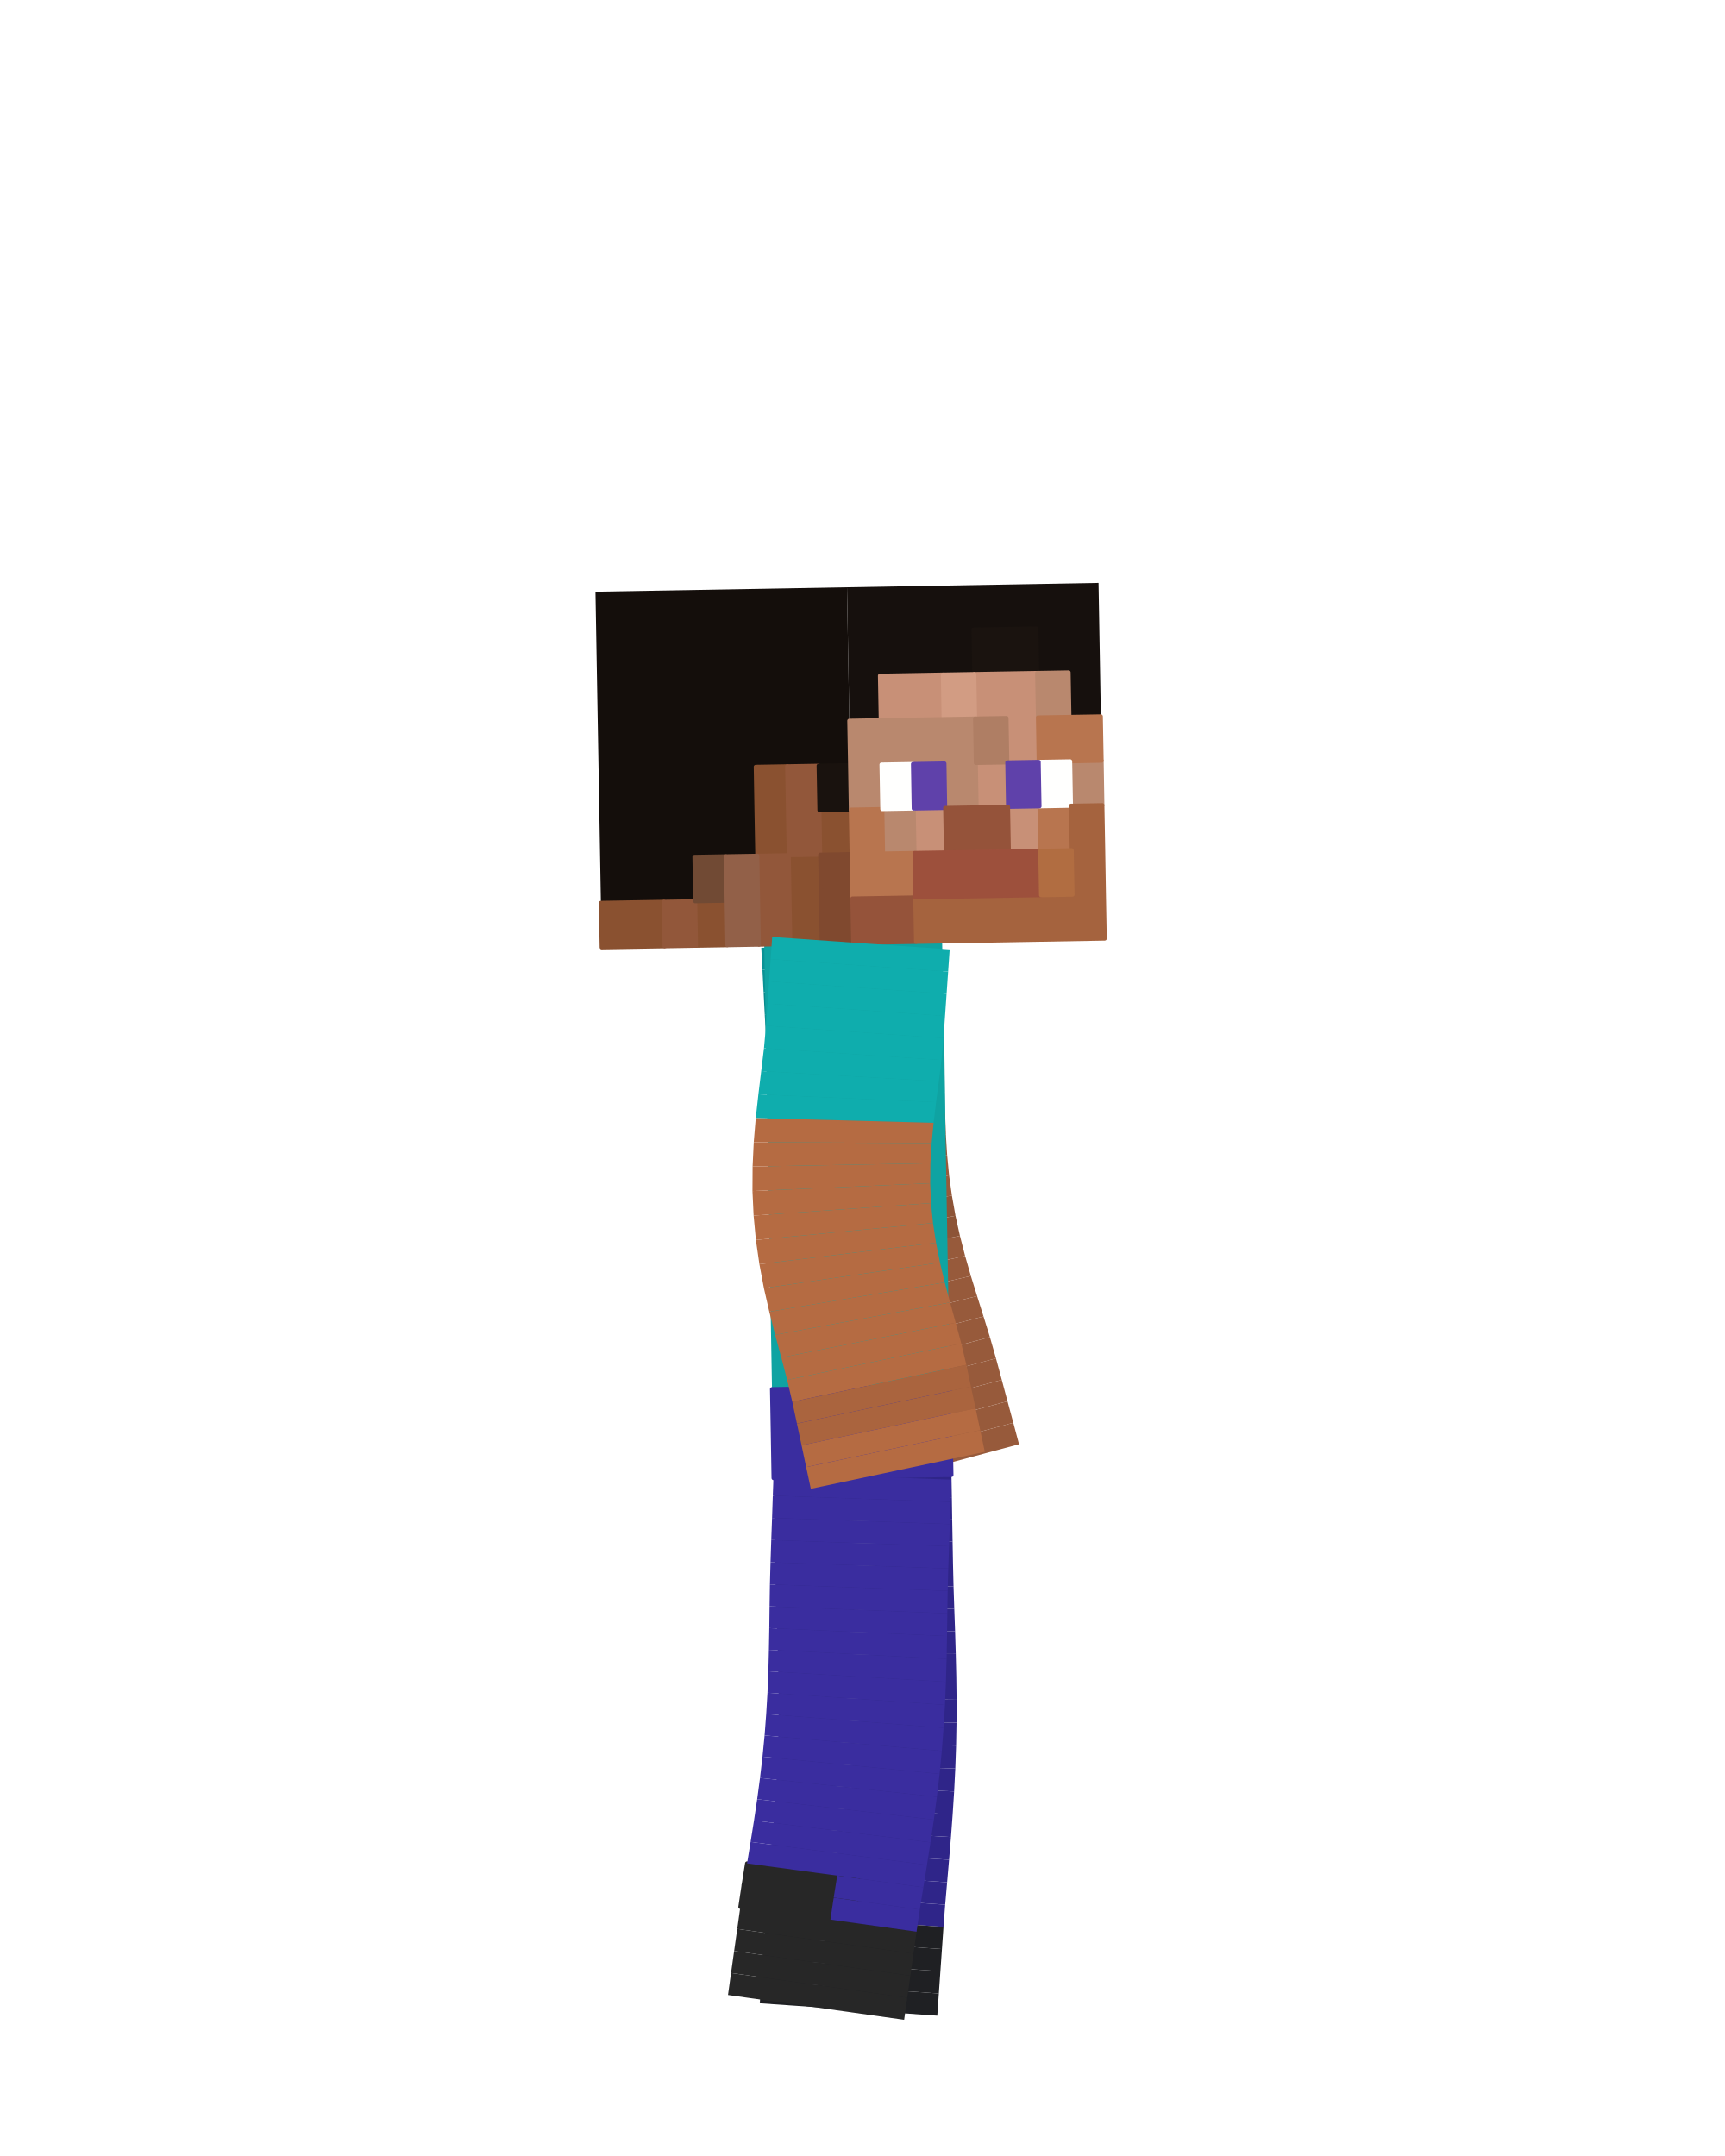
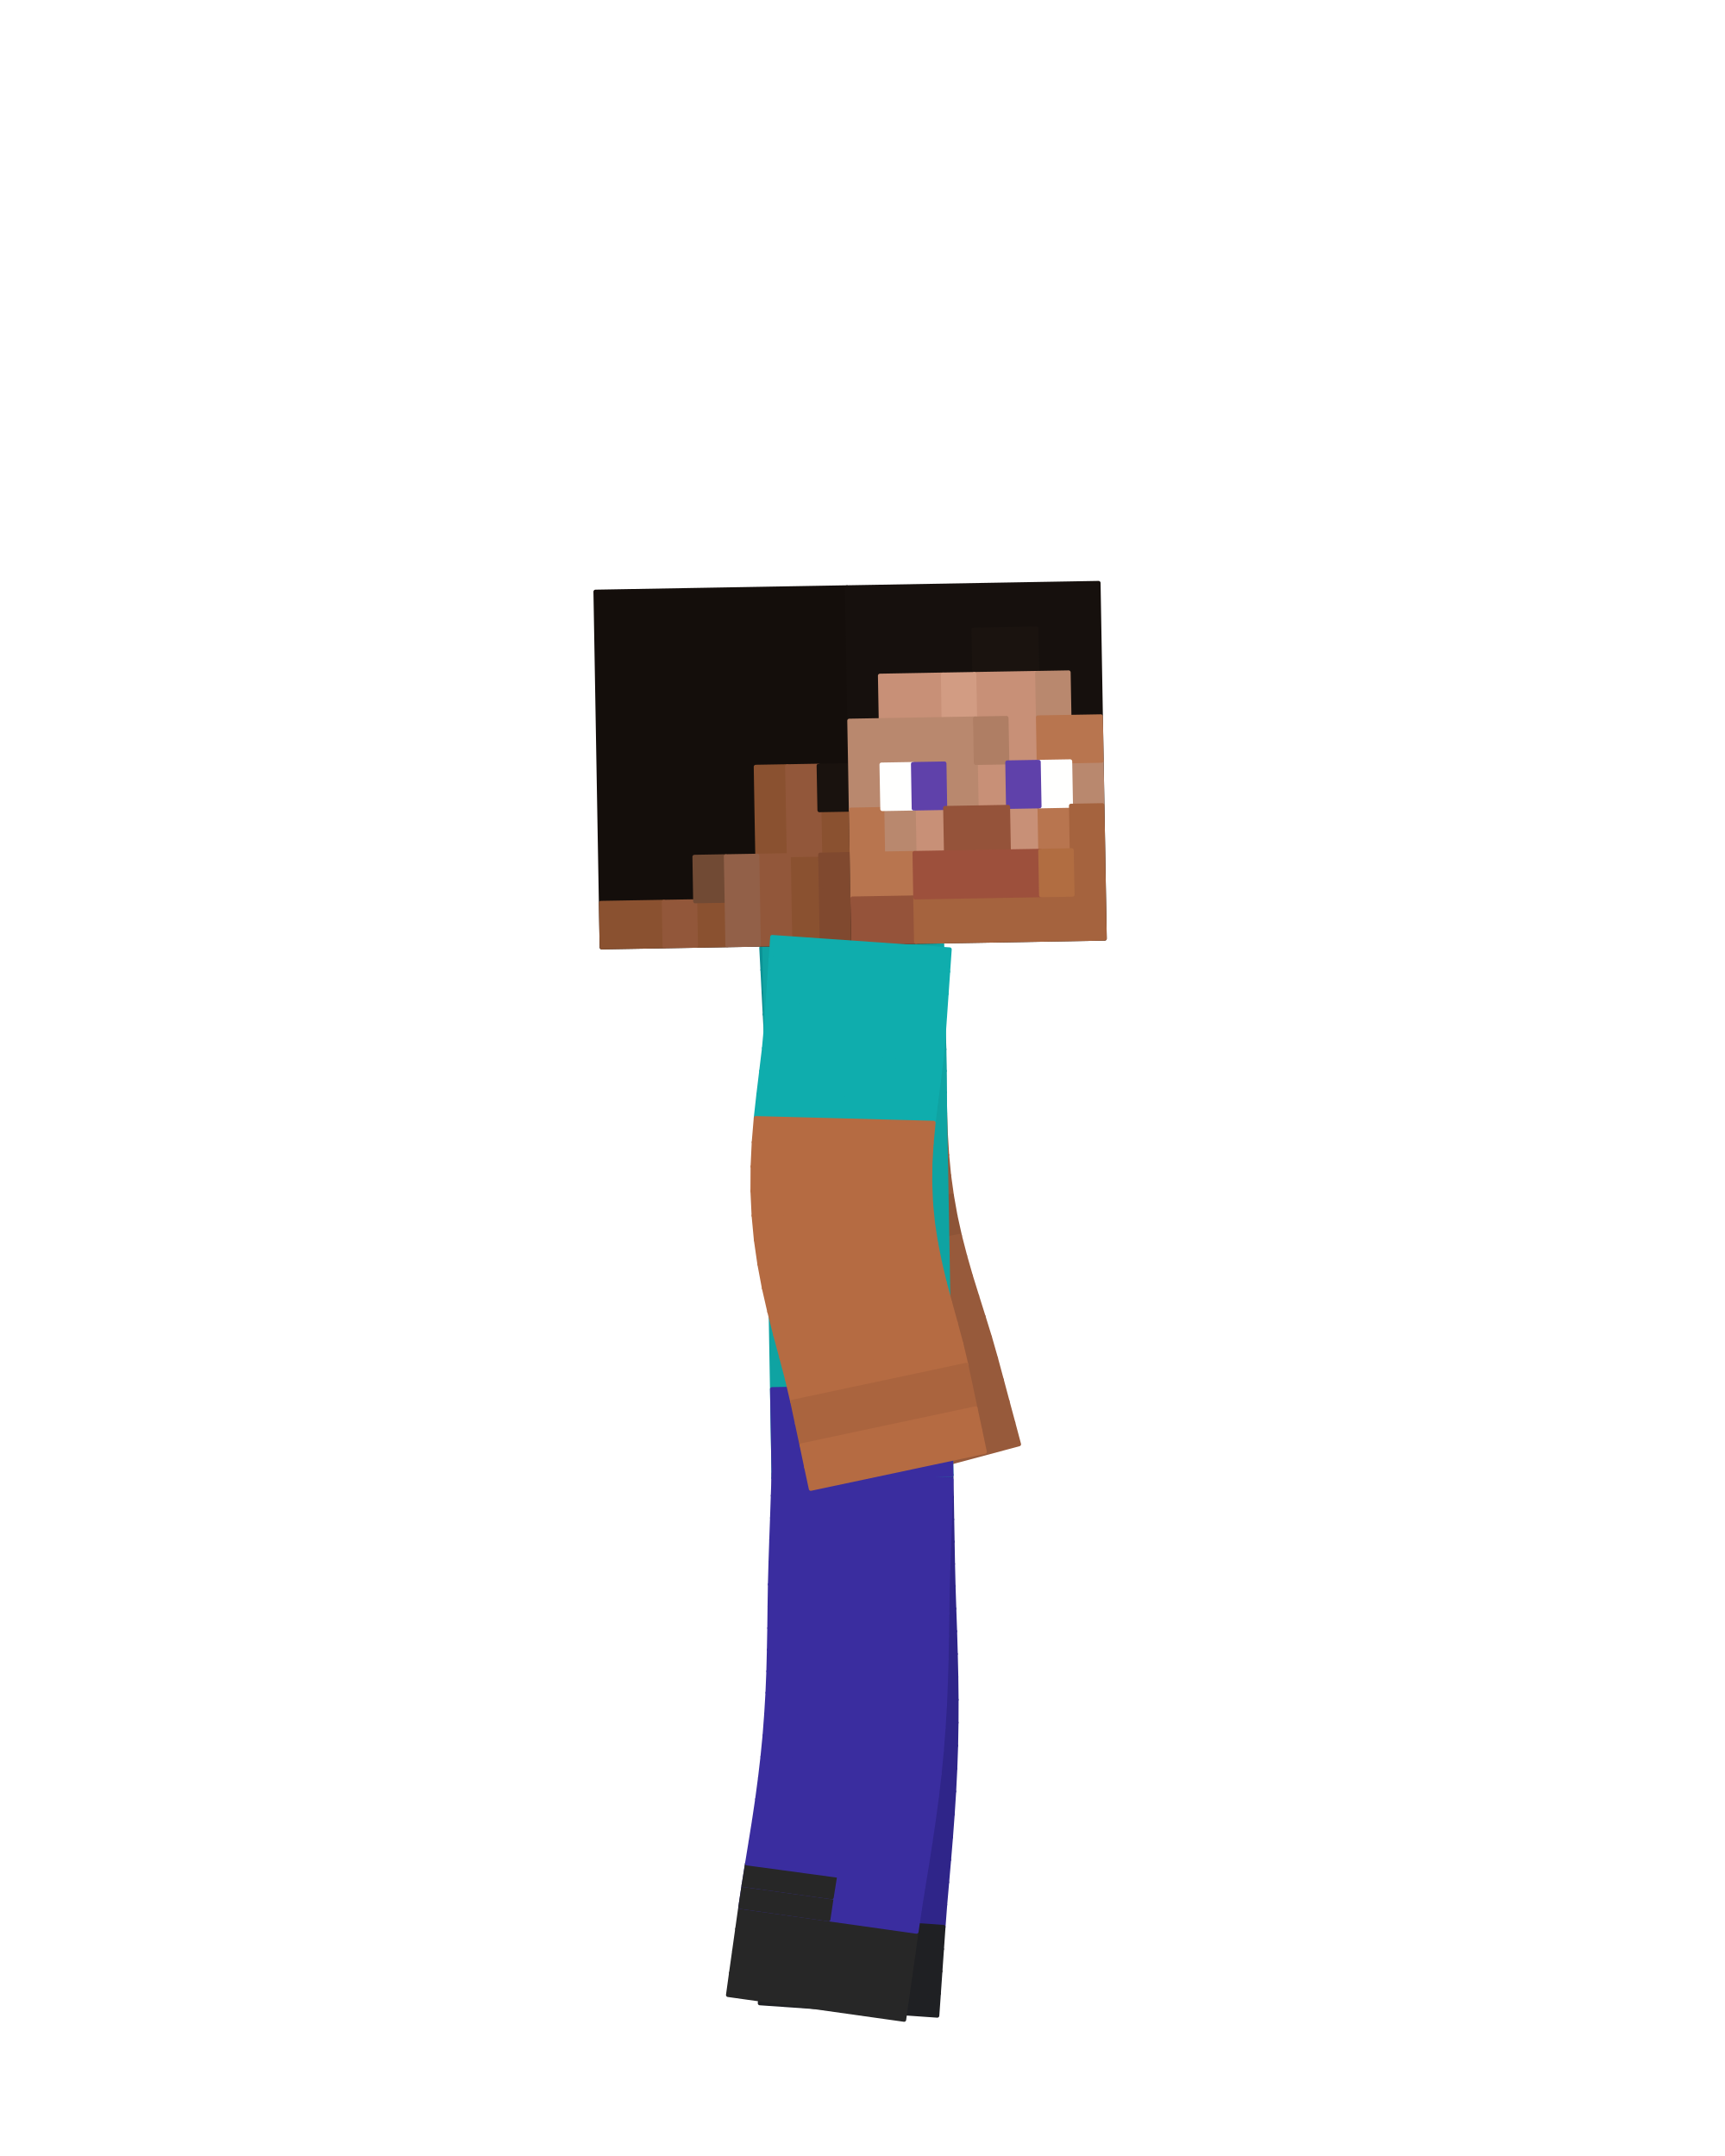
<svg xmlns="http://www.w3.org/2000/svg" viewBox="0 0 256 320" width="256" height="320" role="img" aria-labelledby="idle-b-title">
  <g id="steve">
    <g id="arm-left" aria-label="Left arm">
      <g class="face" data-face="px">
-         <path fill="#0b9295" d="M139.34 139.29L112.98 140.67L113.15 143.96L139.51 142.58Z" />
-       </g>
-       <g class="face" data-face="px">
-         <path fill="#0b9295" d="M139.51 142.58L113.15 143.96L113.32 147.26L139.68 145.88Z" />
-       </g>
-       <g class="face" data-face="px">
-         <path fill="#0a898c" d="M139.68 145.88L113.32 147.26L113.49 150.56L139.86 149.17Z" />
-       </g>
-       <g class="face" data-face="px">
-         <path fill="#0a898c" d="M139.86 149.17L113.49 150.56L113.67 153.85L140.03 152.47Z" />
-       </g>
-       <g class="face" data-face="px">
-         <path fill="#0b9295" d="M140.03 152.47L113.67 153.85L113.79 157.18L140.15 155.74Z" />
-       </g>
-       <g class="face" data-face="px">
-         <path fill="#0b9295" d="M140.15 155.74L113.79 157.18L113.84 160.57L140.19 158.95Z" />
-       </g>
-       <g class="face" data-face="px">
-         <path fill="#0b9295" d="M140.19 158.95L113.84 160.57L113.88 164.01L140.21 162.12Z" />
-       </g>
-       <g class="face" data-face="px">
-         <path fill="#0b9295" d="M140.21 162.12L113.88 164.01L113.96 167.49L140.26 165.25Z" />
-       </g>
-       <g class="face" data-face="px">
-         <path fill="#975a3b" d="M140.26 165.25L113.96 167.49L114.1 171L140.37 168.34Z" />
-       </g>
-       <g class="face" data-face="px">
-         <path fill="#975a3b" d="M140.37 168.34L114.1 171L114.34 174.53L140.56 171.41Z" />
-       </g>
-       <g class="face" data-face="px">
-         <path fill="#975a3b" d="M140.56 171.41L114.34 174.53L114.7 178.06L140.85 174.45Z" />
-       </g>
-       <g class="face" data-face="px">
-         <path fill="#975a3b" d="M140.85 174.45L114.7 178.06L115.19 181.59L141.27 177.46Z" />
+         <path fill="#0b9295" stroke="#0b9295" stroke-width=".6" stroke-linejoin="round" d="M139.34 139.29L112.98 140.67L113.15 143.96L139.51 142.58Z" />
+       </g>
+       <g class="face" data-face="px">
+         <path fill="#0b9295" stroke="#0b9295" stroke-width=".6" stroke-linejoin="round" d="M139.51 142.58L113.15 143.96L113.32 147.26L139.68 145.88Z" />
+       </g>
+       <g class="face" data-face="px">
+         <path fill="#0a898c" stroke="#0a898c" stroke-width=".6" stroke-linejoin="round" d="M139.68 145.88L113.32 147.26L113.49 150.56L139.86 149.17Z" />
+       </g>
+       <g class="face" data-face="px">
+         <path fill="#0a898c" stroke="#0a898c" stroke-width=".6" stroke-linejoin="round" d="M139.86 149.17L113.49 150.56L113.67 153.85L140.03 152.47Z" />
+       </g>
+       <g class="face" data-face="px">
+         <path fill="#0b9295" stroke="#0b9295" stroke-width=".6" stroke-linejoin="round" d="M140.03 152.47L113.67 153.85L113.79 157.18L140.15 155.74Z" />
+       </g>
+       <g class="face" data-face="px">
+         <path fill="#0b9295" stroke="#0b9295" stroke-width=".6" stroke-linejoin="round" d="M140.15 155.74L113.79 157.18L113.84 160.57L140.19 158.95Z" />
+       </g>
+       <g class="face" data-face="px">
+         <path fill="#0b9295" stroke="#0b9295" stroke-width=".6" stroke-linejoin="round" d="M140.19 158.95L113.84 160.57L113.88 164.01L140.21 162.12Z" />
+       </g>
+       <g class="face" data-face="px">
+         <path fill="#0b9295" stroke="#0b9295" stroke-width=".6" stroke-linejoin="round" d="M140.21 162.12L113.88 164.01L113.96 167.49L140.26 165.25Z" />
+       </g>
+       <g class="face" data-face="px">
+         <path fill="#975a3b" stroke="#975a3b" stroke-width=".6" stroke-linejoin="round" d="M140.26 165.25L113.96 167.49L114.1 171L140.37 168.34Z" />
+       </g>
+       <g class="face" data-face="px">
+         <path fill="#975a3b" stroke="#975a3b" stroke-width=".6" stroke-linejoin="round" d="M140.37 168.34L114.1 171L114.34 174.53L140.56 171.41Z" />
+       </g>
+       <g class="face" data-face="px">
+         <path fill="#975a3b" stroke="#975a3b" stroke-width=".6" stroke-linejoin="round" d="M140.56 171.41L114.34 174.53L114.7 178.06L140.85 174.45Z" />
+       </g>
+       <g class="face" data-face="px">
+         <path fill="#975a3b" stroke="#975a3b" stroke-width=".6" stroke-linejoin="round" d="M140.85 174.45L114.7 178.06L115.19 181.59L141.27 177.46Z" />
      </g>
    </g>
    <g id="forearm-left" aria-label="Left forearm">
      <g class="face" data-face="px">
-         <path fill="#8d5437" d="M141.27 177.46L115.19 181.59L115.81 185.09L141.8 180.45Z" />
-       </g>
-       <g class="face" data-face="px">
-         <path fill="#8d5437" d="M141.8 180.45L115.81 185.09L116.56 188.56L142.46 183.43Z" />
-       </g>
-       <g class="face" data-face="px">
-         <path fill="#975a3b" d="M142.46 183.43L116.56 188.56L117.42 191.99L143.23 186.41Z" />
-       </g>
-       <g class="face" data-face="px">
-         <path fill="#975a3b" d="M143.23 186.41L117.42 191.99L118.37 195.38L144.08 189.38Z" />
-       </g>
-       <g class="face" data-face="px">
-         <path fill="#975a3b" d="M144.08 189.38L118.37 195.38L119.38 198.71L145.01 192.37Z" />
-       </g>
-       <g class="face" data-face="px">
-         <path fill="#975a3b" d="M145.01 192.37L119.38 198.71L120.4 202L145.96 195.39Z" />
-       </g>
-       <g class="face" data-face="px">
-         <path fill="#975a3b" d="M145.96 195.39L120.4 202L121.4 205.24L146.91 198.46Z" />
-       </g>
-       <g class="face" data-face="px">
-         <path fill="#975a3b" d="M146.91 198.46L121.4 205.24L122.31 208.44L147.81 201.61Z" />
-       </g>
-       <g class="face" data-face="px">
-         <path fill="#975a3b" d="M147.81 201.61L122.31 208.44L123.17 211.63L148.67 204.8Z" />
-       </g>
-       <g class="face" data-face="px">
-         <path fill="#975a3b" d="M148.67 204.8L123.17 211.63L124.02 214.82L149.52 207.98Z" />
-       </g>
-       <g class="face" data-face="px">
-         <path fill="#975a3b" d="M149.52 207.98L124.02 214.82L124.87 218L150.38 211.17Z" />
-       </g>
-       <g class="face" data-face="px">
-         <path fill="#975a3b" d="M150.38 211.17L124.87 218L125.73 221.19L151.23 214.36Z" />
+         <path fill="#8d5437" stroke="#8d5437" stroke-width=".6" stroke-linejoin="round" d="M141.27 177.46L115.19 181.59L115.81 185.09L141.8 180.45Z" />
+       </g>
+       <g class="face" data-face="px">
+         <path fill="#8d5437" stroke="#8d5437" stroke-width=".6" stroke-linejoin="round" d="M141.8 180.45L115.81 185.09L116.56 188.56L142.46 183.43Z" />
+       </g>
+       <g class="face" data-face="px">
+         <path fill="#975a3b" stroke="#975a3b" stroke-width=".6" stroke-linejoin="round" d="M142.46 183.43L116.56 188.56L117.42 191.99L143.23 186.41Z" />
+       </g>
+       <g class="face" data-face="px">
+         <path fill="#975a3b" stroke="#975a3b" stroke-width=".6" stroke-linejoin="round" d="M143.23 186.41L117.42 191.99L118.37 195.38L144.08 189.38Z" />
+       </g>
+       <g class="face" data-face="px">
+         <path fill="#975a3b" stroke="#975a3b" stroke-width=".6" stroke-linejoin="round" d="M144.08 189.38L118.37 195.38L119.38 198.71L145.01 192.37Z" />
+       </g>
+       <g class="face" data-face="px">
+         <path fill="#975a3b" stroke="#975a3b" stroke-width=".6" stroke-linejoin="round" d="M145.01 192.37L119.38 198.71L120.4 202L145.96 195.39Z" />
+       </g>
+       <g class="face" data-face="px">
+         <path fill="#975a3b" stroke="#975a3b" stroke-width=".6" stroke-linejoin="round" d="M145.96 195.39L120.4 202L121.4 205.24L146.91 198.46Z" />
+       </g>
+       <g class="face" data-face="px">
+         <path fill="#975a3b" stroke="#975a3b" stroke-width=".6" stroke-linejoin="round" d="M146.91 198.46L121.4 205.24L122.31 208.44L147.81 201.61Z" />
+       </g>
+       <g class="face" data-face="px">
+         <path fill="#975a3b" stroke="#975a3b" stroke-width=".6" stroke-linejoin="round" d="M147.81 201.61L122.31 208.44L123.17 211.63L148.67 204.8Z" />
+       </g>
+       <g class="face" data-face="px">
+         <path fill="#975a3b" stroke="#975a3b" stroke-width=".6" stroke-linejoin="round" d="M148.67 204.8L123.17 211.63L124.02 214.82L149.52 207.98Z" />
+       </g>
+       <g class="face" data-face="px">
+         <path fill="#975a3b" stroke="#975a3b" stroke-width=".6" stroke-linejoin="round" d="M149.52 207.98L124.02 214.82L124.87 218L150.38 211.17Z" />
+       </g>
+       <g class="face" data-face="px">
+         <path fill="#975a3b" stroke="#975a3b" stroke-width=".6" stroke-linejoin="round" d="M150.38 211.17L124.87 218L125.73 221.19L151.23 214.36Z" />
      </g>
    </g>
    <g id="leg-left" aria-label="Left leg">
      <g class="face" data-face="px">
-         <path fill="#2f2589" d="M141.2 218.92L114.8 219.38L114.86 222.68L141.26 222.22Z" />
-       </g>
-       <g class="face" data-face="px">
-         <path fill="#2f2589" d="M141.26 222.22L114.86 222.68L114.92 225.98L141.31 225.52Z" />
-       </g>
-       <g class="face" data-face="px">
-         <path fill="#2f2589" d="M141.31 225.52L114.92 225.98L114.97 229.28L141.37 228.82Z" />
-       </g>
-       <g class="face" data-face="px">
-         <path fill="#2f2589" d="M141.37 228.82L114.97 229.28L115.03 232.58L141.43 232.12Z" />
-       </g>
-       <g class="face" data-face="px">
-         <path fill="#2f2589" d="M141.43 232.12L115.03 232.58L115.11 235.86L141.51 235.43Z" />
-       </g>
-       <g class="face" data-face="px">
-         <path fill="#2f2589" d="M141.51 235.43L115.11 235.86L115.22 239.13L141.62 238.76Z" />
-       </g>
-       <g class="face" data-face="px">
-         <path fill="#2f2589" d="M141.62 238.76L115.22 239.13L115.34 242.37L141.74 242.12Z" />
-       </g>
-       <g class="face" data-face="px">
-         <path fill="#2f2589" d="M141.74 242.12L115.34 242.37L115.44 245.59L141.84 245.49Z" />
-       </g>
-       <g class="face" data-face="px">
-         <path fill="#2f2589" d="M141.84 245.49L115.44 245.59L115.52 248.81L141.92 248.88Z" />
-       </g>
-       <g class="face" data-face="px">
-         <path fill="#2f2589" d="M141.92 248.88L115.52 248.81L115.56 252.01L141.96 252.28Z" />
-       </g>
-       <g class="face" data-face="px">
-         <path fill="#2f2589" d="M141.96 252.28L115.56 252.01L115.55 255.21L141.95 255.68Z" />
-       </g>
-       <g class="face" data-face="px">
-         <path fill="#2f2589" d="M141.95 255.68L115.55 255.21L115.5 258.4L141.89 259.09Z" />
+         <path fill="#2f2589" stroke="#2f2589" stroke-width=".6" stroke-linejoin="round" d="M141.2 218.92L114.8 219.38L114.86 222.68L141.26 222.22Z" />
+       </g>
+       <g class="face" data-face="px">
+         <path fill="#2f2589" stroke="#2f2589" stroke-width=".6" stroke-linejoin="round" d="M141.26 222.22L114.86 222.68L114.92 225.98L141.31 225.52Z" />
+       </g>
+       <g class="face" data-face="px">
+         <path fill="#2f2589" stroke="#2f2589" stroke-width=".6" stroke-linejoin="round" d="M141.31 225.52L114.92 225.98L114.97 229.28L141.37 228.82Z" />
+       </g>
+       <g class="face" data-face="px">
+         <path fill="#2f2589" stroke="#2f2589" stroke-width=".6" stroke-linejoin="round" d="M141.37 228.82L114.97 229.28L115.03 232.58L141.43 232.12Z" />
+       </g>
+       <g class="face" data-face="px">
+         <path fill="#2f2589" stroke="#2f2589" stroke-width=".6" stroke-linejoin="round" d="M141.43 232.12L115.03 232.58L115.11 235.86L141.51 235.43Z" />
+       </g>
+       <g class="face" data-face="px">
+         <path fill="#2f2589" stroke="#2f2589" stroke-width=".6" stroke-linejoin="round" d="M141.51 235.43L115.11 235.86L115.22 239.13L141.62 238.76Z" />
+       </g>
+       <g class="face" data-face="px">
+         <path fill="#2f2589" stroke="#2f2589" stroke-width=".6" stroke-linejoin="round" d="M141.62 238.76L115.22 239.13L115.34 242.37L141.74 242.12Z" />
+       </g>
+       <g class="face" data-face="px">
+         <path fill="#2f2589" stroke="#2f2589" stroke-width=".6" stroke-linejoin="round" d="M141.74 242.12L115.34 242.37L115.44 245.59L141.84 245.49Z" />
+       </g>
+       <g class="face" data-face="px">
+         <path fill="#2f2589" stroke="#2f2589" stroke-width=".6" stroke-linejoin="round" d="M141.84 245.49L115.44 245.59L115.52 248.81L141.92 248.88Z" />
+       </g>
+       <g class="face" data-face="px">
+         <path fill="#2f2589" stroke="#2f2589" stroke-width=".6" stroke-linejoin="round" d="M141.92 248.88L115.52 248.81L115.56 252.01L141.96 252.28Z" />
+       </g>
+       <g class="face" data-face="px">
+         <path fill="#2f2589" stroke="#2f2589" stroke-width=".6" stroke-linejoin="round" d="M141.96 252.28L115.56 252.01L115.55 255.21L141.95 255.68Z" />
+       </g>
+       <g class="face" data-face="px">
+         <path fill="#2f2589" stroke="#2f2589" stroke-width=".6" stroke-linejoin="round" d="M141.95 255.68L115.55 255.21L115.5 258.4L141.89 259.09Z" />
      </g>
    </g>
    <g id="shin-left" aria-label="Left shin">
      <g class="face" data-face="px">
-         <path fill="#2f2589" d="M141.89 259.09L115.5 258.4L115.39 261.59L141.77 262.49Z" />
-       </g>
-       <g class="face" data-face="px">
-         <path fill="#2f2589" d="M141.77 262.49L115.39 261.59L115.22 264.78L141.6 265.89Z" />
-       </g>
-       <g class="face" data-face="px">
-         <path fill="#2f2589" d="M141.6 265.89L115.22 264.78L115.02 267.98L141.38 269.29Z" />
-       </g>
-       <g class="face" data-face="px">
-         <path fill="#2f2589" d="M141.38 269.29L115.02 267.98L114.77 271.18L141.13 272.66Z" />
-       </g>
-       <g class="face" data-face="px">
-         <path fill="#2f2589" d="M141.13 272.66L114.77 271.18L114.5 274.4L140.85 276.03Z" />
-       </g>
-       <g class="face" data-face="px">
-         <path fill="#2f2589" d="M140.85 276.03L114.5 274.4L114.21 277.63L140.56 279.37Z" />
-       </g>
-       <g class="face" data-face="px">
-         <path fill="#2f2589" d="M140.56 279.37L114.21 277.63L113.93 280.88L140.27 282.7Z" />
+         <path fill="#2f2589" stroke="#2f2589" stroke-width=".6" stroke-linejoin="round" d="M141.89 259.09L115.5 258.4L115.39 261.59L141.77 262.49Z" />
+       </g>
+       <g class="face" data-face="px">
+         <path fill="#2f2589" stroke="#2f2589" stroke-width=".6" stroke-linejoin="round" d="M141.77 262.49L115.39 261.59L115.22 264.78L141.6 265.89Z" />
+       </g>
+       <g class="face" data-face="px">
+         <path fill="#2f2589" stroke="#2f2589" stroke-width=".6" stroke-linejoin="round" d="M141.6 265.89L115.22 264.78L115.02 267.98L141.38 269.29Z" />
+       </g>
+       <g class="face" data-face="px">
+         <path fill="#2f2589" stroke="#2f2589" stroke-width=".6" stroke-linejoin="round" d="M141.38 269.29L115.02 267.98L114.77 271.18L141.13 272.66Z" />
+       </g>
+       <g class="face" data-face="px">
+         <path fill="#2f2589" stroke="#2f2589" stroke-width=".6" stroke-linejoin="round" d="M141.13 272.66L114.77 271.18L114.5 274.4L140.85 276.03Z" />
+       </g>
+       <g class="face" data-face="px">
+         <path fill="#2f2589" stroke="#2f2589" stroke-width=".6" stroke-linejoin="round" d="M140.85 276.03L114.5 274.4L114.21 277.63L140.56 279.37Z" />
+       </g>
+       <g class="face" data-face="px">
+         <path fill="#2f2589" stroke="#2f2589" stroke-width=".6" stroke-linejoin="round" d="M140.56 279.37L114.21 277.63L113.93 280.88L140.27 282.7Z" />
        <path fill="#1f2023" stroke="#1f2023" stroke-width=".6" stroke-linejoin="round" d="M127.38 278.5L114.21 277.63L113.93 280.88L127.1 281.79Z" />
      </g>
      <g class="face" data-face="px">
-         <path fill="#2f2589" d="M140.27 282.7L113.93 280.88L113.68 284.16L140.02 286Z" />
+         <path fill="#2f2589" stroke="#2f2589" stroke-width=".6" stroke-linejoin="round" d="M140.27 282.7L113.93 280.88L113.68 284.16L140.02 286Z" />
        <path fill="#1f2023" stroke="#1f2023" stroke-width=".6" stroke-linejoin="round" d="M127.1 281.79L113.93 280.88L113.68 284.16L126.85 285.08Z" />
      </g>
      <g class="face" data-face="px">
-         <path fill="#1f2023" d="M140.02 286L113.68 284.16L113.45 287.45L139.79 289.29Z" />
-       </g>
-       <g class="face" data-face="px">
-         <path fill="#1f2023" d="M139.79 289.29L113.45 287.45L113.22 290.74L139.56 292.58Z" />
-       </g>
-       <g class="face" data-face="px">
-         <path fill="#1f2023" d="M139.56 292.58L113.22 290.74L112.99 294.03L139.33 295.88Z" />
-       </g>
-       <g class="face" data-face="px">
-         <path fill="#1f2023" d="M139.33 295.88L112.99 294.03L112.76 297.33L139.1 299.17Z" />
+         <path fill="#1f2023" stroke="#1f2023" stroke-width=".6" stroke-linejoin="round" d="M140.02 286L113.68 284.16L113.45 287.45L139.79 289.29Z" />
+       </g>
+       <g class="face" data-face="px">
+         <path fill="#1f2023" stroke="#1f2023" stroke-width=".6" stroke-linejoin="round" d="M139.79 289.29L113.45 287.45L113.22 290.74L139.56 292.58Z" />
+       </g>
+       <g class="face" data-face="px">
+         <path fill="#1f2023" stroke="#1f2023" stroke-width=".6" stroke-linejoin="round" d="M139.56 292.58L113.22 290.74L112.99 294.03L139.33 295.88Z" />
+       </g>
+       <g class="face" data-face="px">
+         <path fill="#1f2023" stroke="#1f2023" stroke-width=".6" stroke-linejoin="round" d="M139.33 295.88L112.99 294.03L112.76 297.33L139.1 299.17Z" />
      </g>
    </g>
    <g id="torso" aria-label="Torso">
      <g class="face" data-face="nx">
-         <path fill="#0fa3a2" d="M113.42 140.19L139.82 139.73L141.2 218.92L114.8 219.38Z" />
+         <path fill="#0fa3a2" stroke="#0fa3a2" stroke-width=".6" stroke-linejoin="round" d="M113.42 140.19L139.82 139.73L141.2 218.92L114.8 219.38Z" />
        <path fill="#3a2d9f" stroke="#3a2d9f" stroke-width=".6" stroke-linejoin="round" d="M114.57 206.18L140.97 205.72L141.08 212.32L114.69 212.78ZM114.69 212.78L141.08 212.32L141.2 218.92L114.8 219.38Z" />
      </g>
    </g>
    <g id="head" aria-label="Head">
      <g class="face" data-face="nx">
-         <path fill="#140e0b" d="M88.37 87.82L125.7 87.17L126.62 139.96L89.29 140.61Z" />
+         <path fill="#140e0b" stroke="#140e0b" stroke-width=".6" stroke-linejoin="round" d="M88.37 87.82L125.7 87.17L126.62 139.96L89.29 140.61Z" />
        <path fill="#8a5130" stroke="#8a5130" stroke-width=".6" stroke-linejoin="round" d="M112.16 113.81L116.82 113.73L116.94 120.33L112.27 120.41ZM112.27 120.41L116.94 120.33L117.06 126.93L112.39 127.01ZM121.61 120.25L126.27 120.17L126.39 126.76L121.72 126.85ZM117.06 126.93L121.72 126.85L121.84 133.44L117.17 133.53ZM89.17 134.01L98.51 133.85L98.62 140.45L89.29 140.61ZM103.17 133.77L107.84 133.69L107.95 140.29L103.29 140.37ZM117.17 133.53L121.84 133.44L121.95 140.04L117.29 140.12Z" />
        <path fill="#92573a" stroke="#92573a" stroke-width=".6" stroke-linejoin="round" d="M116.82 113.73L121.49 113.65L121.61 120.25L116.94 120.33ZM116.94 120.33L121.61 120.25L121.72 126.85L117.06 126.93ZM112.39 127.01L117.06 126.93L117.17 133.53L112.5 133.61ZM98.51 133.85L103.17 133.77L103.29 140.37L98.62 140.45ZM112.5 133.61L117.17 133.53L117.29 140.12L112.62 140.21Z" />
        <path fill="#19120e" stroke="#19120e" stroke-width=".6" stroke-linejoin="round" d="M121.49 113.65L126.16 113.57L126.27 120.17L121.61 120.25Z" />
        <path fill="#714a34" stroke="#714a34" stroke-width=".6" stroke-linejoin="round" d="M103.06 127.17L107.72 127.09L107.84 133.69L103.17 133.77Z" />
        <path fill="#926048" stroke="#926048" stroke-width=".6" stroke-linejoin="round" d="M107.72 127.09L112.39 127.01L112.5 133.61L107.84 133.69ZM107.84 133.69L112.5 133.61L112.62 140.21L107.95 140.29Z" />
        <path fill="#80492f" stroke="#80492f" stroke-width=".6" stroke-linejoin="round" d="M121.72 126.85L126.39 126.76L126.5 133.36L121.84 133.44ZM121.84 133.44L126.5 133.36L126.62 139.96L121.95 140.04Z" />
      </g>
      <g class="face" data-face="front">
-         <path fill="#16100d" d="M125.7 87.17L163.03 86.52L163.95 139.31L126.62 139.96Z" />
+         <path fill="#16100d" stroke="#16100d" stroke-width=".6" stroke-linejoin="round" d="M125.7 87.17L163.03 86.52L163.95 139.31L126.62 139.96Z" />
        <path fill="#1a130f" stroke="#1a130f" stroke-width=".6" stroke-linejoin="round" d="M144.48 93.44L153.81 93.28L153.92 99.88L144.59 100.04Z" />
        <path fill="#c89077" stroke="#c89077" stroke-width=".6" stroke-linejoin="round" d="M130.59 100.29L139.93 100.12L140.04 106.72L130.71 106.89ZM144.59 100.04L153.92 99.88L154.04 106.48L144.71 106.64ZM149.37 106.56L154.04 106.48L154.15 113.08L149.49 113.16ZM144.82 113.24L149.49 113.16L149.6 119.76L144.94 119.84ZM135.6 120L140.27 119.92L140.39 126.52L135.72 126.6ZM149.6 119.76L154.27 119.68L154.38 126.28L149.72 126.36Z" />
        <path fill="#d29c83" stroke="#d29c83" stroke-width=".6" stroke-linejoin="round" d="M139.93 100.12L144.59 100.04L144.71 106.64L140.04 106.72Z" />
        <path fill="#b9886e" stroke="#b9886e" stroke-width=".6" stroke-linejoin="round" d="M153.92 99.88L158.59 99.8L158.71 106.4L154.04 106.48ZM126.04 106.97L144.71 106.64L144.82 113.24L126.16 113.57ZM126.16 113.57L130.82 113.48L130.94 120.08L126.27 120.17ZM140.16 113.32L144.82 113.24L144.94 119.84L140.27 119.92ZM158.82 113L163.49 112.91L163.6 119.51L158.94 119.59ZM130.94 120.08L135.6 120L135.72 126.6L131.05 126.68Z" />
        <path fill="#af7e64" stroke="#af7e64" stroke-width=".6" stroke-linejoin="round" d="M144.71 106.64L149.37 106.56L149.49 113.16L144.82 113.24Z" />
        <path fill="#b8754f" stroke="#b8754f" stroke-width=".6" stroke-linejoin="round" d="M154.04 106.48L163.37 106.32L163.49 112.91L154.15 113.08ZM126.27 120.17L130.94 120.08L131.05 126.68L126.39 126.76ZM154.27 119.68L158.94 119.59L159.05 126.19L154.38 126.28ZM126.39 126.76L135.72 126.6L135.83 133.2L126.5 133.36Z" />
        <path fill="#fffffe" stroke="#fffffe" stroke-width=".6" stroke-linejoin="round" d="M130.82 113.48L135.49 113.4L135.6 120L130.94 120.08ZM154.15 113.08L158.82 113L158.94 119.59L154.27 119.68Z" />
        <path fill="#5f41aa" stroke="#5f41aa" stroke-width=".6" stroke-linejoin="round" d="M135.49 113.4L140.16 113.32L140.27 119.92L135.6 120ZM149.49 113.16L154.15 113.08L154.27 119.68L149.6 119.76Z" />
        <path fill="#95533a" stroke="#95533a" stroke-width=".6" stroke-linejoin="round" d="M140.27 119.92L149.6 119.76L149.72 126.36L140.39 126.52ZM126.5 133.36L135.83 133.2L135.95 139.8L126.62 139.96Z" />
        <path fill="#a5633e" stroke="#a5633e" stroke-width=".6" stroke-linejoin="round" d="M158.94 119.59L163.6 119.51L163.72 126.11L159.05 126.19ZM159.05 126.19L163.72 126.11L163.83 132.71L159.17 132.79ZM135.83 133.2L163.83 132.71L163.95 139.31L135.95 139.8Z" />
        <path fill="#9d503c" stroke="#9d503c" stroke-width=".6" stroke-linejoin="round" d="M135.72 126.6L154.38 126.28L154.5 132.87L135.83 133.2Z" />
        <path fill="#b16d41" stroke="#b16d41" stroke-width=".6" stroke-linejoin="round" d="M154.38 126.28L159.05 126.19L159.17 132.79L154.5 132.87Z" />
      </g>
    </g>
    <g id="leg-right" aria-label="Right leg">
      <g class="face" data-face="px">
-         <path fill="#3a2d9f" d="M140.03 256.46L113.71 254.41L113.47 257.58L139.77 259.88Z" />
-       </g>
-       <g class="face" data-face="px">
-         <path fill="#3a2d9f" d="M140.24 253.04L113.9 251.24L113.71 254.41L140.03 256.46Z" />
-       </g>
-       <g class="face" data-face="px">
-         <path fill="#3a2d9f" d="M140.38 249.62L114.03 248.06L113.9 251.24L140.24 253.04Z" />
-       </g>
-       <g class="face" data-face="px">
-         <path fill="#3a2d9f" d="M140.48 246.22L114.11 244.87L114.03 248.06L140.38 249.62Z" />
-       </g>
-       <g class="face" data-face="px">
-         <path fill="#3a2d9f" d="M140.54 242.83L114.17 241.65L114.11 244.87L140.48 246.22Z" />
-       </g>
-       <g class="face" data-face="px">
-         <path fill="#3a2d9f" d="M140.59 239.46L114.21 238.42L114.17 241.65L140.54 242.83Z" />
-       </g>
-       <g class="face" data-face="px">
-         <path fill="#3a2d9f" d="M140.64 236.12L114.26 235.16L114.21 238.42L140.59 239.46Z" />
-       </g>
-       <g class="face" data-face="px">
-         <path fill="#3a2d9f" d="M140.73 232.8L114.35 231.88L114.26 235.16L140.64 236.12Z" />
-       </g>
-       <g class="face" data-face="px">
-         <path fill="#3a2d9f" d="M140.85 229.5L114.46 228.58L114.35 231.88L140.73 232.8Z" />
-       </g>
-       <g class="face" data-face="px">
-         <path fill="#3a2d9f" d="M140.96 226.21L114.58 225.29L114.46 228.58L140.85 229.5Z" />
-       </g>
-       <g class="face" data-face="px">
-         <path fill="#3a2d9f" d="M141.08 222.91L114.69 221.99L114.58 225.29L140.96 226.21Z" />
-       </g>
-       <g class="face" data-face="px">
-         <path fill="#3a2d9f" d="M141.19 219.61L114.81 218.69L114.69 221.99L141.08 222.91Z" />
+         <path fill="#3a2d9f" stroke="#3a2d9f" stroke-width=".6" stroke-linejoin="round" d="M140.03 256.46L113.71 254.41L113.47 257.58L139.77 259.88Z" />
+       </g>
+       <g class="face" data-face="px">
+         <path fill="#3a2d9f" stroke="#3a2d9f" stroke-width=".6" stroke-linejoin="round" d="M140.24 253.04L113.9 251.24L113.71 254.41L140.03 256.46Z" />
+       </g>
+       <g class="face" data-face="px">
+         <path fill="#3a2d9f" stroke="#3a2d9f" stroke-width=".6" stroke-linejoin="round" d="M140.38 249.62L114.03 248.06L113.9 251.24L140.24 253.04Z" />
+       </g>
+       <g class="face" data-face="px">
+         <path fill="#3a2d9f" stroke="#3a2d9f" stroke-width=".6" stroke-linejoin="round" d="M140.48 246.22L114.11 244.87L114.03 248.06L140.38 249.62Z" />
+       </g>
+       <g class="face" data-face="px">
+         <path fill="#3a2d9f" stroke="#3a2d9f" stroke-width=".6" stroke-linejoin="round" d="M140.54 242.83L114.17 241.65L114.11 244.87L140.48 246.22Z" />
+       </g>
+       <g class="face" data-face="px">
+         <path fill="#3a2d9f" stroke="#3a2d9f" stroke-width=".6" stroke-linejoin="round" d="M140.59 239.46L114.21 238.42L114.17 241.65L140.54 242.83Z" />
+       </g>
+       <g class="face" data-face="px">
+         <path fill="#3a2d9f" stroke="#3a2d9f" stroke-width=".6" stroke-linejoin="round" d="M140.64 236.12L114.26 235.16L114.21 238.42L140.59 239.46Z" />
+       </g>
+       <g class="face" data-face="px">
+         <path fill="#3a2d9f" stroke="#3a2d9f" stroke-width=".6" stroke-linejoin="round" d="M140.73 232.8L114.35 231.88L114.26 235.16L140.64 236.12Z" />
+       </g>
+       <g class="face" data-face="px">
+         <path fill="#3a2d9f" stroke="#3a2d9f" stroke-width=".6" stroke-linejoin="round" d="M140.85 229.5L114.46 228.58L114.35 231.88L140.73 232.8Z" />
+       </g>
+       <g class="face" data-face="px">
+         <path fill="#3a2d9f" stroke="#3a2d9f" stroke-width=".6" stroke-linejoin="round" d="M140.96 226.21L114.58 225.29L114.46 228.58L140.85 229.5Z" />
+       </g>
+       <g class="face" data-face="px">
+         <path fill="#3a2d9f" stroke="#3a2d9f" stroke-width=".6" stroke-linejoin="round" d="M141.08 222.91L114.69 221.99L114.58 225.29L140.96 226.21Z" />
+       </g>
+       <g class="face" data-face="px">
+         <path fill="#3a2d9f" stroke="#3a2d9f" stroke-width=".6" stroke-linejoin="round" d="M141.19 219.61L114.81 218.69L114.69 221.99L141.08 222.91Z" />
      </g>
    </g>
    <g id="shin-right" aria-label="Right shin">
      <g class="face" data-face="px">
-         <path fill="#272727" d="M134.64 296.51L108.49 292.84L108.04 296.1L134.18 299.78Z" />
-       </g>
-       <g class="face" data-face="px">
-         <path fill="#272727" d="M135.1 293.24L108.95 289.57L108.49 292.84L134.64 296.51Z" />
-       </g>
-       <g class="face" data-face="px">
-         <path fill="#272727" d="M135.56 289.97L109.41 286.3L108.95 289.57L135.1 293.24Z" />
-       </g>
-       <g class="face" data-face="px">
-         <path fill="#272727" d="M136.02 286.71L109.87 283.03L109.41 286.3L135.56 289.97Z" />
-       </g>
-       <g class="face" data-face="px">
-         <path fill="#3a2d9f" d="M136.5 283.43L110.36 279.78L109.87 283.03L136.02 286.71Z" />
+         <path fill="#272727" stroke="#272727" stroke-width=".6" stroke-linejoin="round" d="M134.64 296.51L108.49 292.84L108.04 296.1L134.18 299.78Z" />
+       </g>
+       <g class="face" data-face="px">
+         <path fill="#272727" stroke="#272727" stroke-width=".6" stroke-linejoin="round" d="M135.1 293.24L108.95 289.57L108.49 292.84L134.64 296.51Z" />
+       </g>
+       <g class="face" data-face="px">
+         <path fill="#272727" stroke="#272727" stroke-width=".6" stroke-linejoin="round" d="M135.56 289.97L109.41 286.3L108.95 289.57L135.1 293.24Z" />
+       </g>
+       <g class="face" data-face="px">
+         <path fill="#272727" stroke="#272727" stroke-width=".6" stroke-linejoin="round" d="M136.02 286.71L109.87 283.03L109.41 286.3L135.56 289.97Z" />
+       </g>
+       <g class="face" data-face="px">
+         <path fill="#3a2d9f" stroke="#3a2d9f" stroke-width=".6" stroke-linejoin="round" d="M136.5 283.43L110.36 279.78L109.87 283.03L136.02 286.71Z" />
        <path fill="#272727" stroke="#272727" stroke-width=".6" stroke-linejoin="round" d="M123.43 281.6L110.36 279.78L109.87 283.03L122.94 284.87Z" />
      </g>
      <g class="face" data-face="px">
-         <path fill="#3a2d9f" d="M137.03 280.12L110.87 276.57L110.36 279.78L136.5 283.43Z" />
+         <path fill="#3a2d9f" stroke="#3a2d9f" stroke-width=".6" stroke-linejoin="round" d="M137.03 280.12L110.87 276.57L110.36 279.78L136.5 283.43Z" />
        <path fill="#272727" stroke="#272727" stroke-width=".6" stroke-linejoin="round" d="M123.95 278.35L110.87 276.57L110.36 279.78L123.43 281.6Z" />
      </g>
      <g class="face" data-face="px">
-         <path fill="#3a2d9f" d="M137.57 276.8L111.39 273.38L110.87 276.57L137.03 280.12Z" />
-       </g>
-       <g class="face" data-face="px">
-         <path fill="#3a2d9f" d="M138.09 273.45L111.9 270.2L111.39 273.38L137.57 276.8Z" />
-       </g>
-       <g class="face" data-face="px">
-         <path fill="#3a2d9f" d="M138.59 270.08L112.37 267.04L111.9 270.2L138.09 273.45Z" />
-       </g>
-       <g class="face" data-face="px">
-         <path fill="#3a2d9f" d="M139.04 266.69L112.79 263.89L112.37 267.04L138.59 270.08Z" />
-       </g>
-       <g class="face" data-face="px">
-         <path fill="#3a2d9f" d="M139.44 263.29L113.16 260.73L112.79 263.89L139.04 266.69Z" />
-       </g>
-       <g class="face" data-face="px">
-         <path fill="#3a2d9f" d="M139.77 259.88L113.47 257.58L113.16 260.73L139.44 263.29Z" />
+         <path fill="#3a2d9f" stroke="#3a2d9f" stroke-width=".6" stroke-linejoin="round" d="M137.57 276.8L111.39 273.38L110.87 276.57L137.03 280.12Z" />
+       </g>
+       <g class="face" data-face="px">
+         <path fill="#3a2d9f" stroke="#3a2d9f" stroke-width=".6" stroke-linejoin="round" d="M138.09 273.45L111.9 270.2L111.39 273.38L137.57 276.8Z" />
+       </g>
+       <g class="face" data-face="px">
+         <path fill="#3a2d9f" stroke="#3a2d9f" stroke-width=".6" stroke-linejoin="round" d="M138.59 270.08L112.37 267.04L111.9 270.2L138.09 273.45Z" />
+       </g>
+       <g class="face" data-face="px">
+         <path fill="#3a2d9f" stroke="#3a2d9f" stroke-width=".6" stroke-linejoin="round" d="M139.04 266.69L112.79 263.89L112.37 267.04L138.59 270.08Z" />
+       </g>
+       <g class="face" data-face="px">
+         <path fill="#3a2d9f" stroke="#3a2d9f" stroke-width=".6" stroke-linejoin="round" d="M139.44 263.29L113.16 260.73L112.79 263.89L139.04 266.69Z" />
+       </g>
+       <g class="face" data-face="px">
+         <path fill="#3a2d9f" stroke="#3a2d9f" stroke-width=".6" stroke-linejoin="round" d="M139.77 259.88L113.47 257.58L113.16 260.73L139.44 263.29Z" />
      </g>
    </g>
    <g id="arm-right" aria-label="Right arm">
      <g class="face" data-face="px">
-         <path fill="#0fadad" d="M140.94 140.91L114.6 139.07L114.37 142.36L140.71 144.2Z" />
-       </g>
-       <g class="face" data-face="px">
-         <path fill="#0fadad" d="M140.71 144.2L114.37 142.36L114.14 145.66L140.48 147.5Z" />
-       </g>
-       <g class="face" data-face="px">
-         <path fill="#0fadad" d="M140.48 147.5L114.14 145.66L113.91 148.95L140.25 150.79Z" />
-       </g>
-       <g class="face" data-face="px">
-         <path fill="#0fadad" d="M140.25 150.79L113.91 148.95L113.68 152.24L140.02 154.08Z" />
-       </g>
-       <g class="face" data-face="px">
-         <path fill="#0fadad" d="M140.02 154.08L113.68 152.24L113.38 155.57L139.72 157.33Z" />
-       </g>
-       <g class="face" data-face="px">
-         <path fill="#0fadad" d="M139.72 157.33L113.38 155.57L112.97 158.97L139.33 160.49Z" />
-       </g>
-       <g class="face" data-face="px">
-         <path fill="#0fadad" d="M139.33 160.49L112.97 158.97L112.55 162.43L138.92 163.59Z" />
-       </g>
-       <g class="face" data-face="px">
-         <path fill="#0fadad" d="M138.92 163.59L112.55 162.43L112.16 165.95L138.55 166.65Z" />
-       </g>
-       <g class="face" data-face="px">
-         <path fill="#b56b42" d="M138.55 166.65L112.16 165.95L111.86 169.53L138.26 169.66Z" />
-       </g>
-       <g class="face" data-face="px">
-         <path fill="#b56b42" d="M138.26 169.66L111.86 169.53L111.69 173.14L138.08 172.65Z" />
-       </g>
-       <g class="face" data-face="px">
-         <path fill="#b56b42" d="M138.08 172.65L111.69 173.14L111.67 176.78L138.05 175.62Z" />
-       </g>
-       <g class="face" data-face="px">
-         <path fill="#b56b42" d="M138.05 175.62L111.67 176.78L111.84 180.42L138.17 178.57Z" />
+         <path fill="#0fadad" stroke="#0fadad" stroke-width=".6" stroke-linejoin="round" d="M140.94 140.91L114.6 139.07L114.37 142.36L140.71 144.2Z" />
+       </g>
+       <g class="face" data-face="px">
+         <path fill="#0fadad" stroke="#0fadad" stroke-width=".6" stroke-linejoin="round" d="M140.71 144.2L114.37 142.36L114.14 145.66L140.48 147.5Z" />
+       </g>
+       <g class="face" data-face="px">
+         <path fill="#0fadad" stroke="#0fadad" stroke-width=".6" stroke-linejoin="round" d="M140.48 147.5L114.14 145.66L113.91 148.95L140.25 150.79Z" />
+       </g>
+       <g class="face" data-face="px">
+         <path fill="#0fadad" stroke="#0fadad" stroke-width=".6" stroke-linejoin="round" d="M140.25 150.79L113.91 148.95L113.68 152.24L140.02 154.08Z" />
+       </g>
+       <g class="face" data-face="px">
+         <path fill="#0fadad" stroke="#0fadad" stroke-width=".6" stroke-linejoin="round" d="M140.02 154.08L113.68 152.24L113.38 155.57L139.72 157.33Z" />
+       </g>
+       <g class="face" data-face="px">
+         <path fill="#0fadad" stroke="#0fadad" stroke-width=".6" stroke-linejoin="round" d="M139.72 157.33L113.38 155.57L112.97 158.97L139.33 160.49Z" />
+       </g>
+       <g class="face" data-face="px">
+         <path fill="#0fadad" stroke="#0fadad" stroke-width=".6" stroke-linejoin="round" d="M139.33 160.49L112.97 158.97L112.55 162.43L138.92 163.59Z" />
+       </g>
+       <g class="face" data-face="px">
+         <path fill="#0fadad" stroke="#0fadad" stroke-width=".6" stroke-linejoin="round" d="M138.92 163.59L112.55 162.43L112.16 165.95L138.55 166.65Z" />
+       </g>
+       <g class="face" data-face="px">
+         <path fill="#b56b42" stroke="#b56b42" stroke-width=".6" stroke-linejoin="round" d="M138.55 166.65L112.16 165.95L111.86 169.53L138.26 169.66Z" />
+       </g>
+       <g class="face" data-face="px">
+         <path fill="#b56b42" stroke="#b56b42" stroke-width=".6" stroke-linejoin="round" d="M138.26 169.66L111.86 169.53L111.69 173.14L138.08 172.65Z" />
+       </g>
+       <g class="face" data-face="px">
+         <path fill="#b56b42" stroke="#b56b42" stroke-width=".6" stroke-linejoin="round" d="M138.08 172.65L111.69 173.14L111.67 176.78L138.05 175.62Z" />
+       </g>
+       <g class="face" data-face="px">
+         <path fill="#b56b42" stroke="#b56b42" stroke-width=".6" stroke-linejoin="round" d="M138.05 175.62L111.67 176.78L111.84 180.42L138.17 178.57Z" />
      </g>
    </g>
    <g id="forearm-right" aria-label="Right forearm">
      <g class="face" data-face="px">
-         <path fill="#b56b42" d="M138.17 178.57L111.84 180.42L112.18 184.04L138.46 181.52Z" />
-       </g>
-       <g class="face" data-face="px">
-         <path fill="#b56b42" d="M138.46 181.52L112.18 184.04L112.7 187.64L138.91 184.45Z" />
-       </g>
-       <g class="face" data-face="px">
-         <path fill="#b56b42" d="M138.91 184.45L112.7 187.64L113.37 191.2L139.5 187.39Z" />
-       </g>
-       <g class="face" data-face="px">
-         <path fill="#b56b42" d="M139.5 187.39L113.37 191.2L114.17 194.69L140.2 190.34Z" />
-       </g>
-       <g class="face" data-face="px">
-         <path fill="#b56b42" d="M140.2 190.34L114.17 194.69L115.04 198.13L141 193.31Z" />
-       </g>
-       <g class="face" data-face="px">
-         <path fill="#b56b42" d="M141 193.31L115.04 198.13L115.95 201.5L141.83 196.32Z" />
-       </g>
-       <g class="face" data-face="px">
-         <path fill="#b56b42" d="M141.83 196.32L115.95 201.5L116.82 204.81L142.66 199.4Z" />
-       </g>
-       <g class="face" data-face="px">
-         <path fill="#b56b42" d="M142.66 199.4L116.82 204.81L117.58 208.06L143.41 202.57Z" />
-       </g>
-       <g class="face" data-face="px">
-         <path fill="#aa643e" d="M143.41 202.57L117.58 208.06L118.27 211.29L144.09 205.8Z" />
-       </g>
-       <g class="face" data-face="px">
-         <path fill="#aa643e" d="M144.09 205.8L118.27 211.29L118.96 214.52L144.78 209.03Z" />
-       </g>
-       <g class="face" data-face="px">
-         <path fill="#b56b42" d="M144.78 209.03L118.96 214.52L119.64 217.75L145.47 212.26Z" />
-       </g>
-       <g class="face" data-face="px">
-         <path fill="#b56b42" d="M145.47 212.26L119.64 217.75L120.33 220.97L146.15 215.49Z" />
+         <path fill="#b56b42" stroke="#b56b42" stroke-width=".6" stroke-linejoin="round" d="M138.17 178.57L111.84 180.42L112.18 184.04L138.46 181.52Z" />
+       </g>
+       <g class="face" data-face="px">
+         <path fill="#b56b42" stroke="#b56b42" stroke-width=".6" stroke-linejoin="round" d="M138.46 181.52L112.18 184.04L112.7 187.64L138.91 184.45Z" />
+       </g>
+       <g class="face" data-face="px">
+         <path fill="#b56b42" stroke="#b56b42" stroke-width=".6" stroke-linejoin="round" d="M138.91 184.45L112.7 187.64L113.37 191.2L139.5 187.39Z" />
+       </g>
+       <g class="face" data-face="px">
+         <path fill="#b56b42" stroke="#b56b42" stroke-width=".6" stroke-linejoin="round" d="M139.5 187.39L113.37 191.2L114.17 194.69L140.2 190.34Z" />
+       </g>
+       <g class="face" data-face="px">
+         <path fill="#b56b42" stroke="#b56b42" stroke-width=".6" stroke-linejoin="round" d="M140.2 190.34L114.17 194.69L115.04 198.13L141 193.31Z" />
+       </g>
+       <g class="face" data-face="px">
+         <path fill="#b56b42" stroke="#b56b42" stroke-width=".6" stroke-linejoin="round" d="M141 193.31L115.04 198.13L115.95 201.5L141.83 196.32Z" />
+       </g>
+       <g class="face" data-face="px">
+         <path fill="#b56b42" stroke="#b56b42" stroke-width=".6" stroke-linejoin="round" d="M141.83 196.32L115.95 201.5L116.82 204.81L142.66 199.4Z" />
+       </g>
+       <g class="face" data-face="px">
+         <path fill="#b56b42" stroke="#b56b42" stroke-width=".6" stroke-linejoin="round" d="M142.66 199.4L116.82 204.81L117.58 208.06L143.41 202.57Z" />
+       </g>
+       <g class="face" data-face="px">
+         <path fill="#aa643e" stroke="#aa643e" stroke-width=".6" stroke-linejoin="round" d="M143.41 202.57L117.58 208.06L118.27 211.29L144.09 205.8Z" />
+       </g>
+       <g class="face" data-face="px">
+         <path fill="#aa643e" stroke="#aa643e" stroke-width=".6" stroke-linejoin="round" d="M144.09 205.8L118.27 211.29L118.96 214.52L144.78 209.03Z" />
+       </g>
+       <g class="face" data-face="px">
+         <path fill="#b56b42" stroke="#b56b42" stroke-width=".6" stroke-linejoin="round" d="M144.78 209.03L118.96 214.52L119.64 217.75L145.47 212.26Z" />
+       </g>
+       <g class="face" data-face="px">
+         <path fill="#b56b42" stroke="#b56b42" stroke-width=".6" stroke-linejoin="round" d="M145.47 212.26L119.64 217.75L120.33 220.97L146.15 215.49Z" />
      </g>
    </g>
  </g>
</svg>
